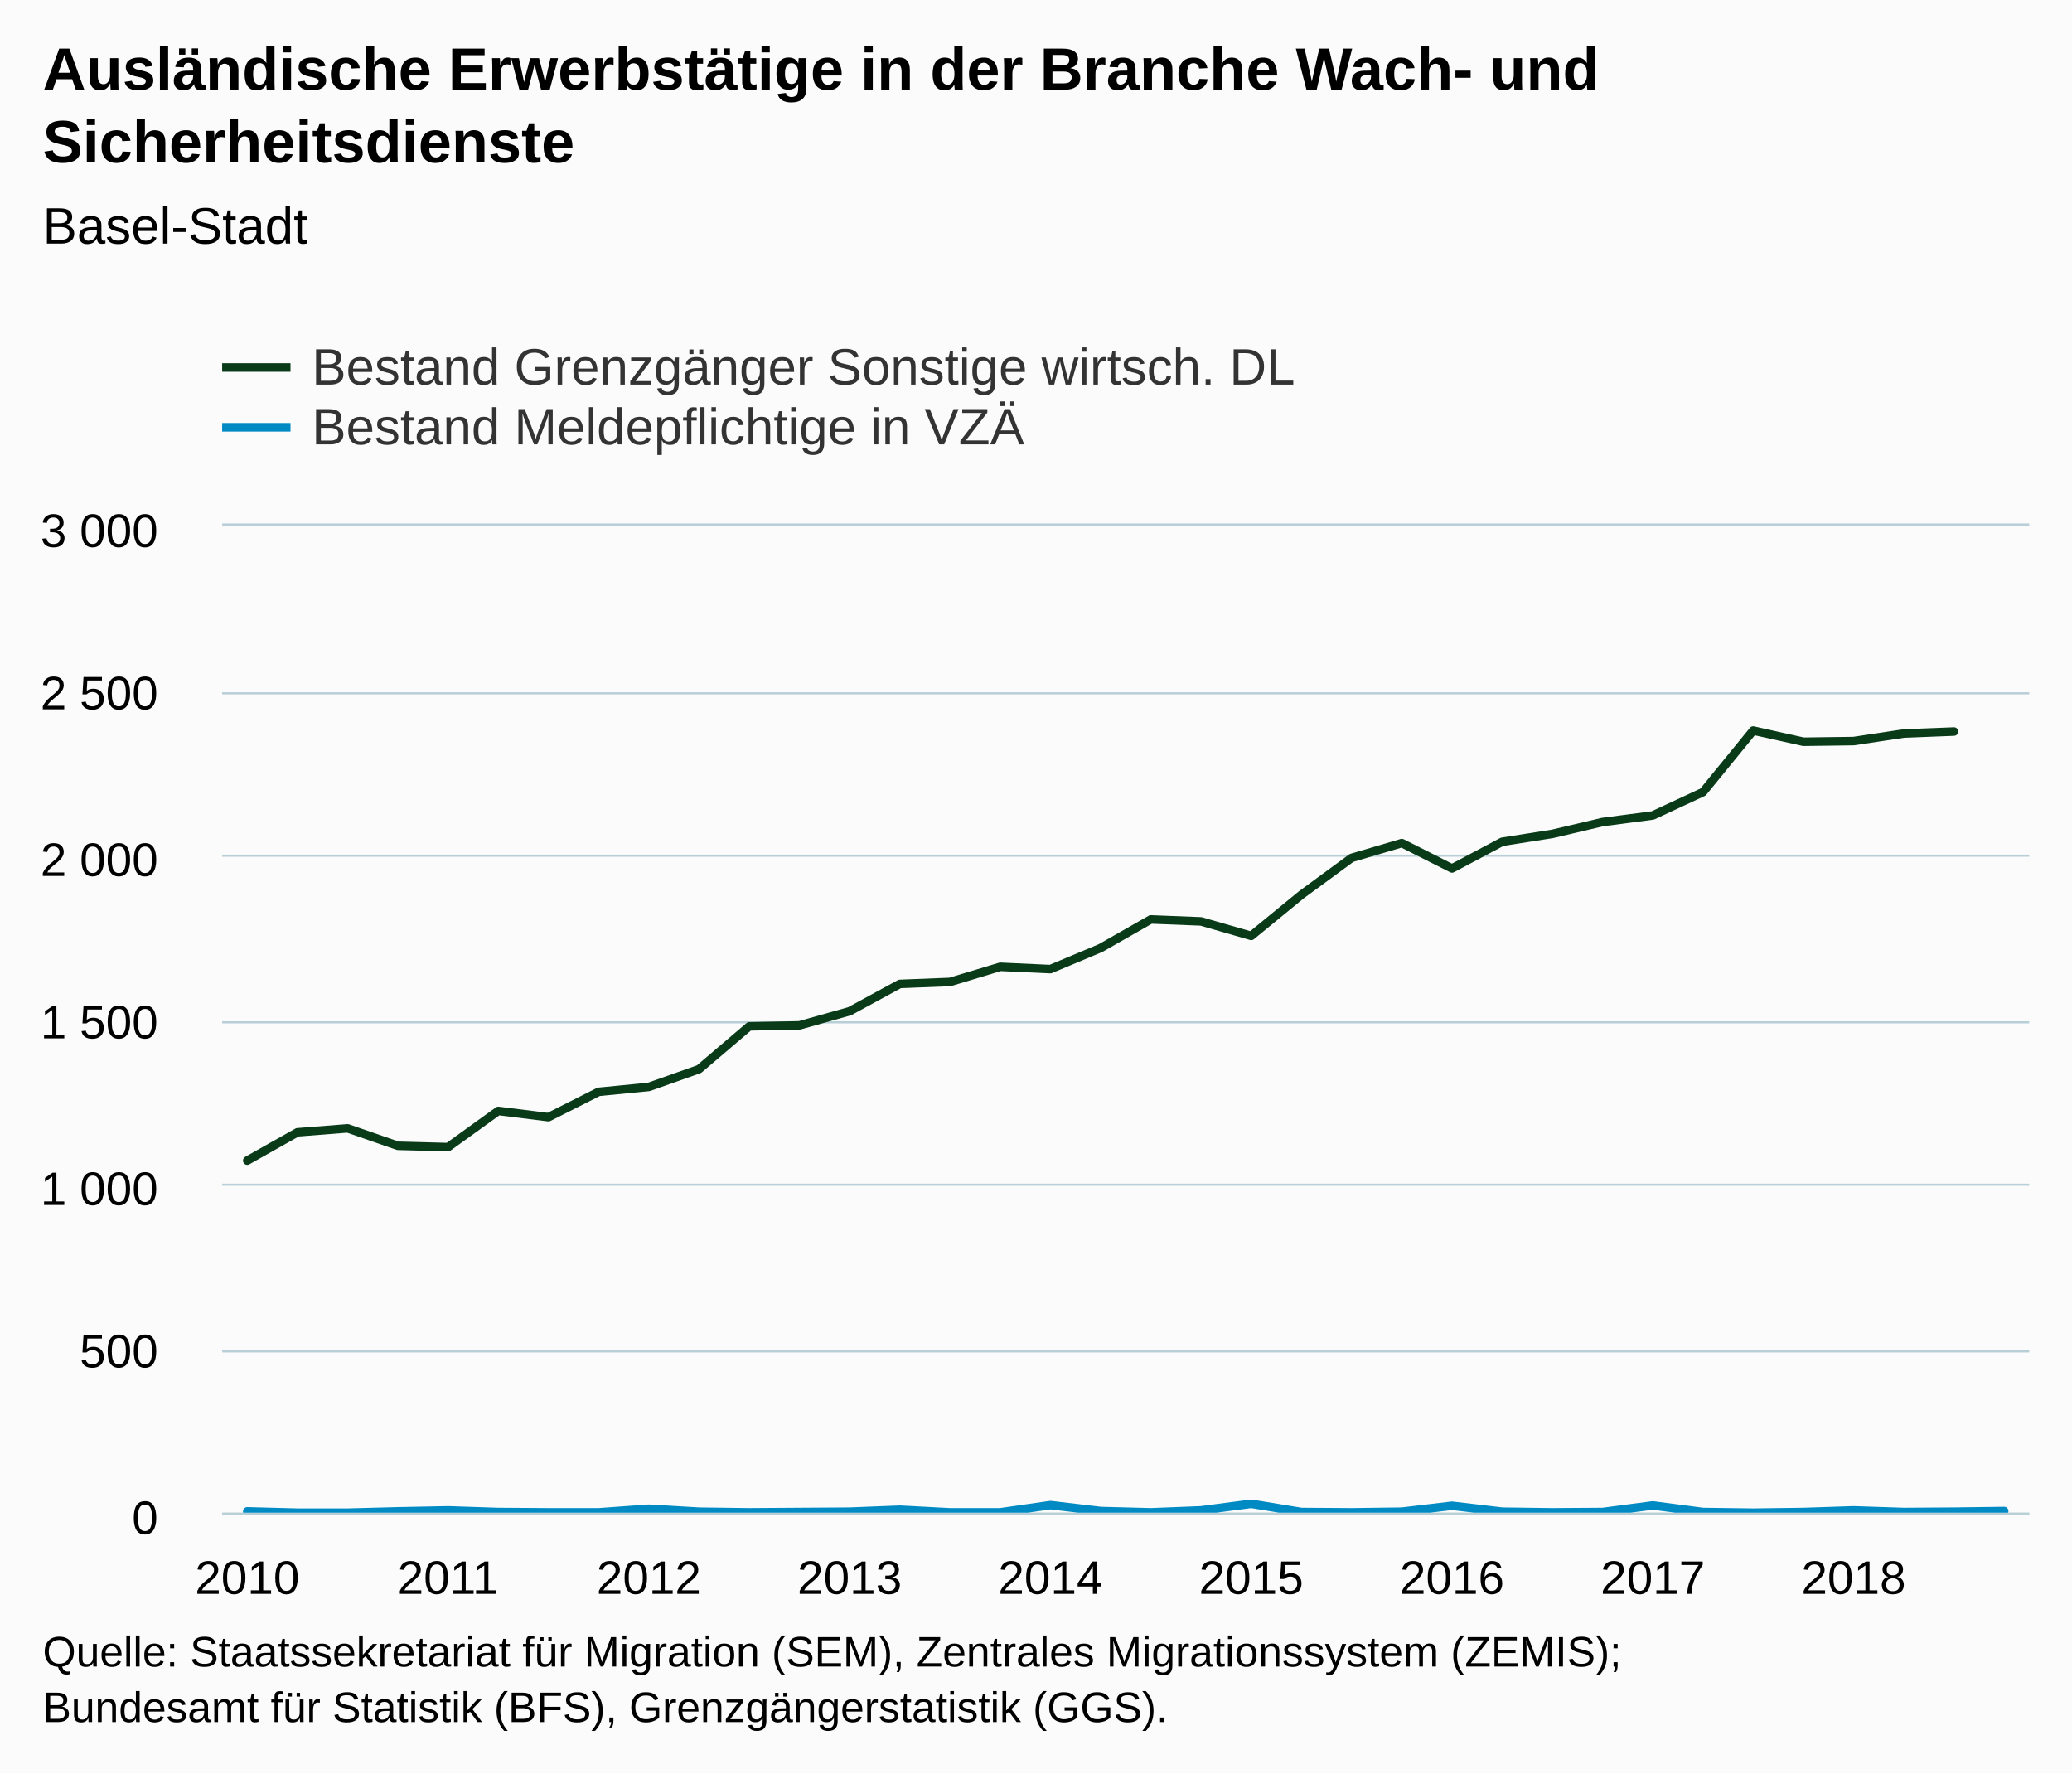
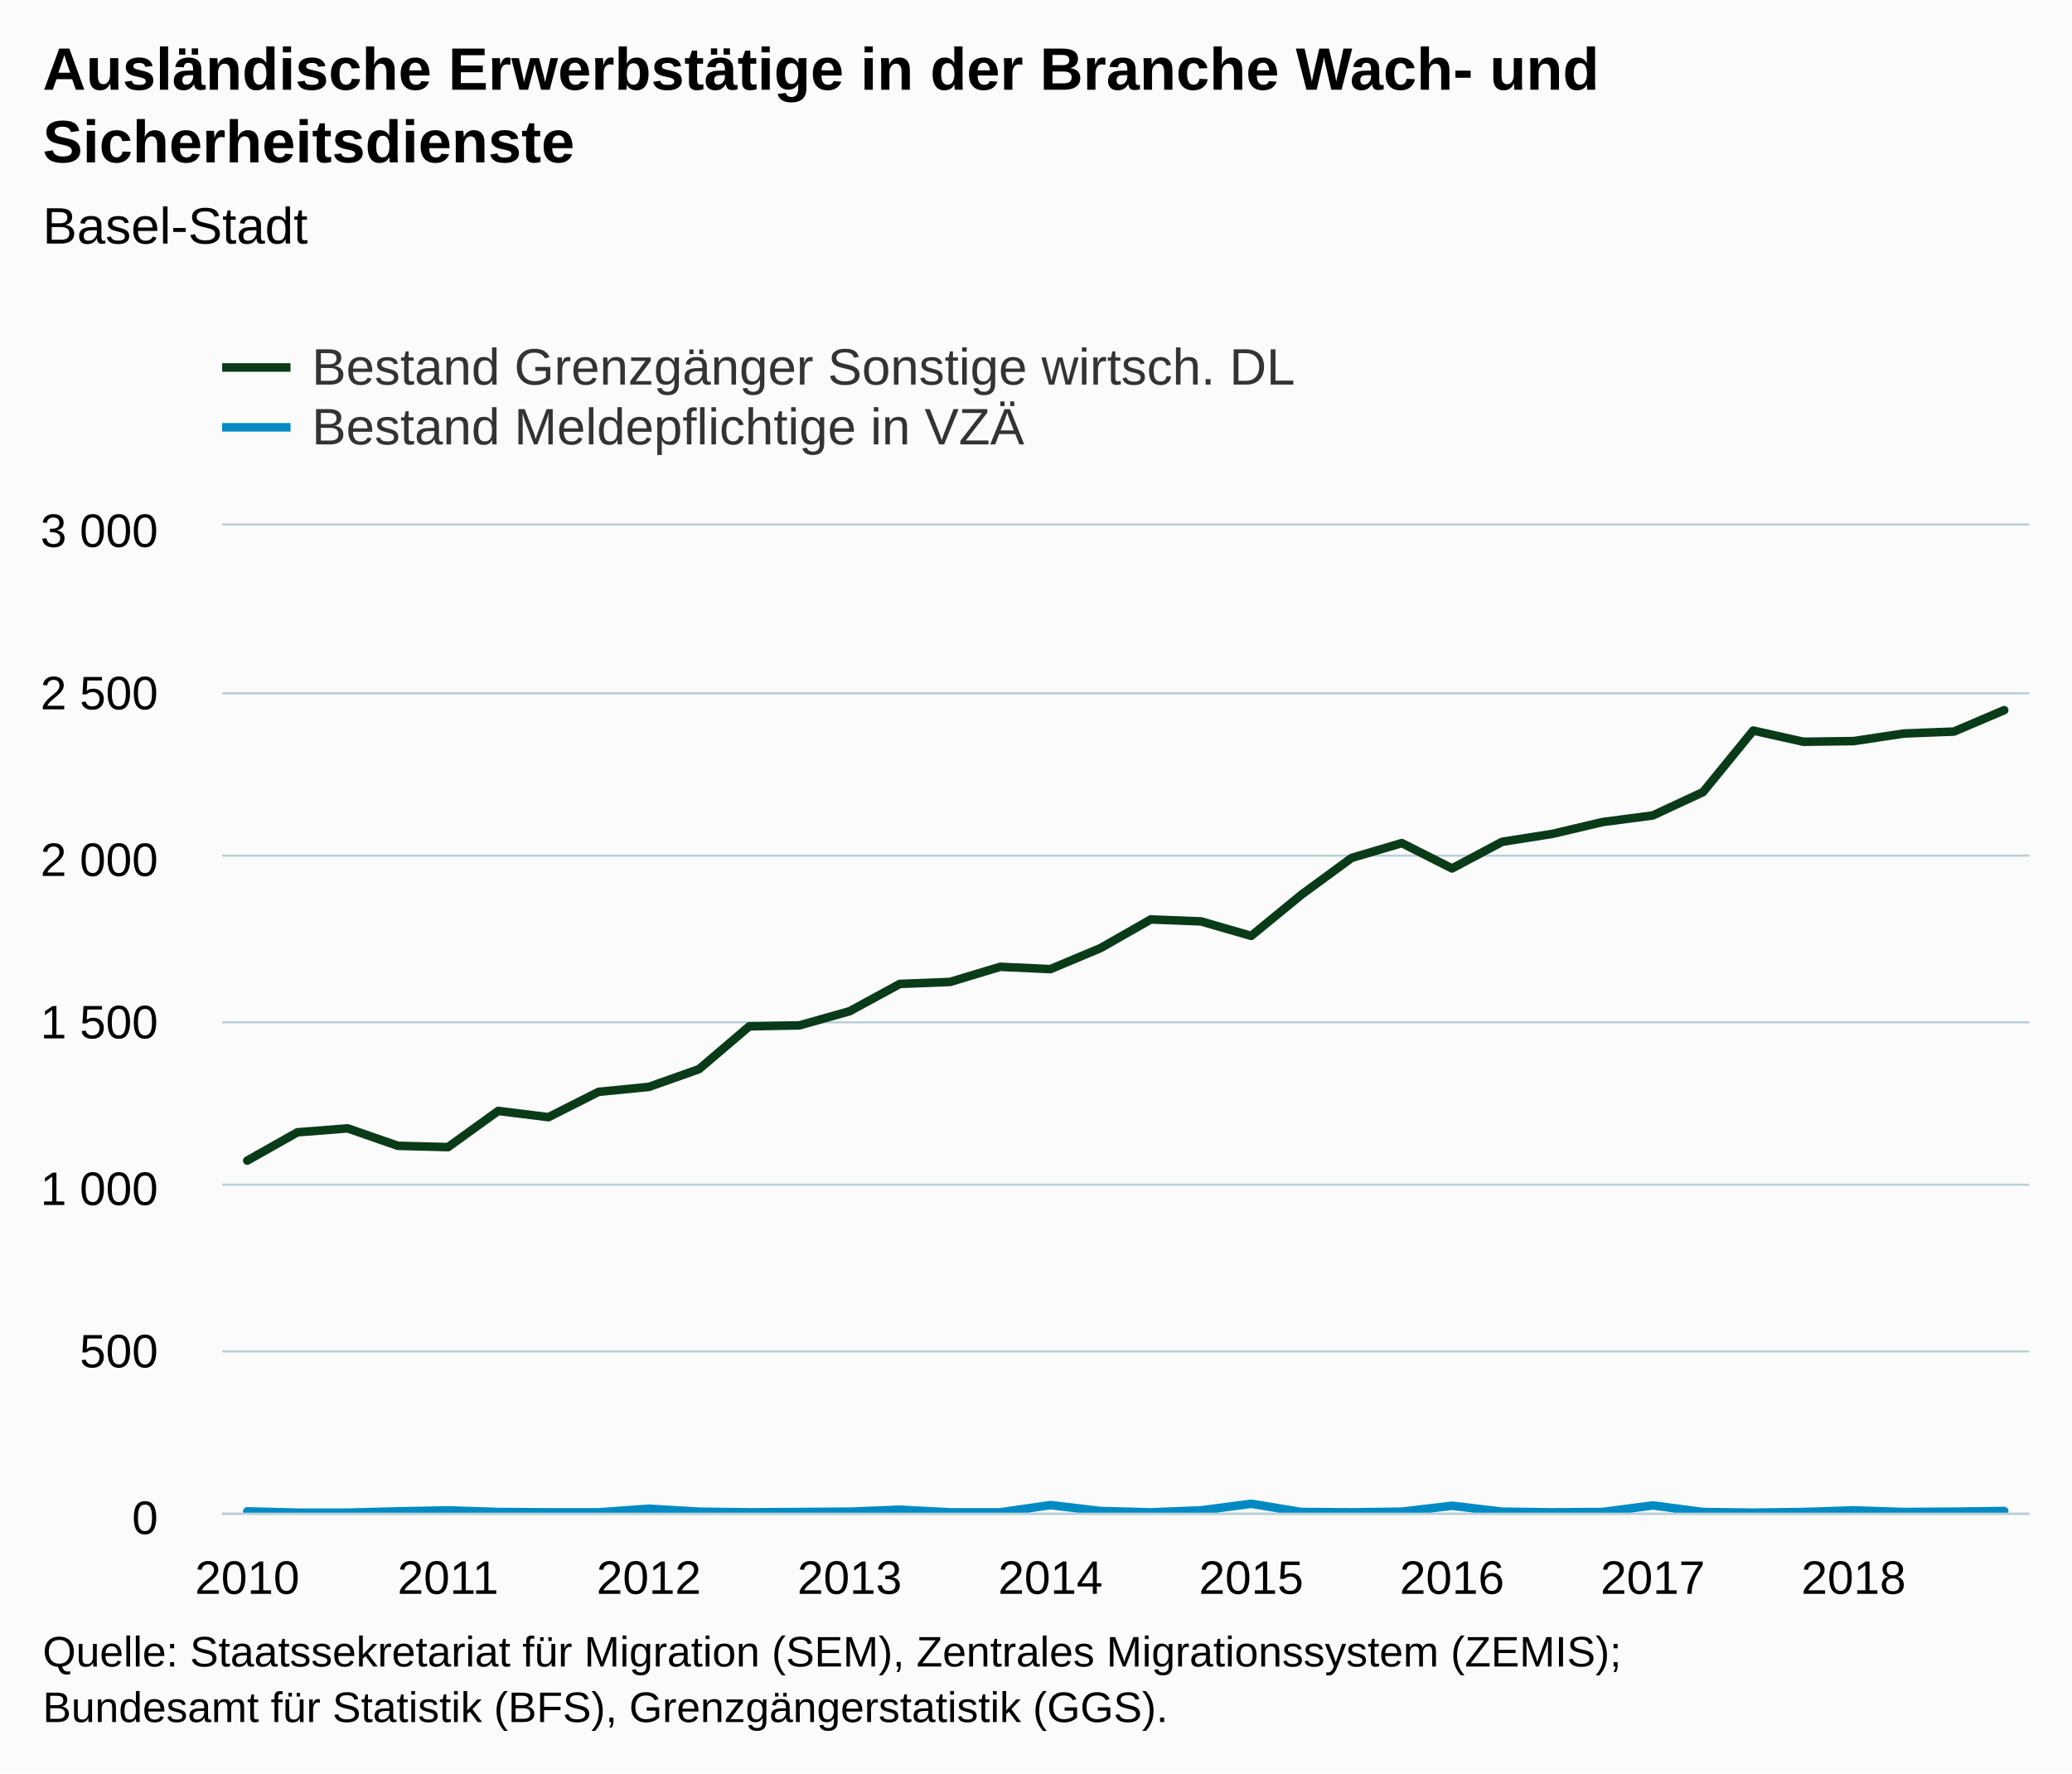
<svg xmlns="http://www.w3.org/2000/svg" version="1.1" class="highcharts-root" style="font-family:Arial;font-size:12px;" viewBox="0 0 485 415">
  <defs>
-     <clipPath id="highcharts-m2kcufb-7">
+     <clipPath id="highcharts-kug09ab-7">
      <rect x="0" y="0" width="423" height="231" fill="none" />
    </clipPath>
-     <clipPath id="highcharts-m2kcufb-8">
+     <clipPath id="highcharts-kug09ab-8">
      <rect x="0" y="0" width="423" height="231" fill="none" />
    </clipPath>
  </defs>
  <rect fill="#fbfbfb" class="highcharts-background" x="0" y="0" width="485" height="415" rx="0" ry="0" />
  <rect fill="none" class="highcharts-plot-background" x="52" y="123" width="423" height="231" />
  <g class="highcharts-pane-group" data-z-index="0" />
  <g class="highcharts-grid highcharts-xaxis-grid " data-z-index="1">
    <path fill="none" data-z-index="1" class="highcharts-grid-line" d="M 57.5 123 L 57.5 354" opacity="1" />
    <path fill="none" data-z-index="1" class="highcharts-grid-line" d="M 104.5 123 L 104.5 354" opacity="1" />
    <path fill="none" data-z-index="1" class="highcharts-grid-line" d="M 151.5 123 L 151.5 354" opacity="1" />
    <path fill="none" data-z-index="1" class="highcharts-grid-line" d="M 198.5 123 L 198.5 354" opacity="1" />
    <path fill="none" data-z-index="1" class="highcharts-grid-line" d="M 245.5 123 L 245.5 354" opacity="1" />
    <path fill="none" data-z-index="1" class="highcharts-grid-line" d="M 292.5 123 L 292.5 354" opacity="1" />
    <path fill="none" data-z-index="1" class="highcharts-grid-line" d="M 339.5 123 L 339.5 354" opacity="1" />
    <path fill="none" data-z-index="1" class="highcharts-grid-line" d="M 386.5 123 L 386.5 354" opacity="1" />
    <path fill="none" data-z-index="1" class="highcharts-grid-line" d="M 433.5 123 L 433.5 354" opacity="1" />
  </g>
  <g class="highcharts-grid highcharts-yaxis-grid " data-z-index="1">
    <path fill="none" stroke="#B9CFD7" stroke-width="0.5" data-z-index="1" class="highcharts-grid-line" d="M 52 354.25 L 475 354.25" opacity="1" />
    <path fill="none" stroke="#B9CFD7" stroke-width="0.5" data-z-index="1" class="highcharts-grid-line" d="M 52 316.25 L 475 316.25" opacity="1" />
    <path fill="none" stroke="#B9CFD7" stroke-width="0.5" data-z-index="1" class="highcharts-grid-line" d="M 52 277.25 L 475 277.25" opacity="1" />
    <path fill="none" stroke="#B9CFD7" stroke-width="0.5" data-z-index="1" class="highcharts-grid-line" d="M 52 239.25 L 475 239.25" opacity="1" />
    <path fill="none" stroke="#B9CFD7" stroke-width="0.5" data-z-index="1" class="highcharts-grid-line" d="M 52 200.25 L 475 200.25" opacity="1" />
    <path fill="none" stroke="#B9CFD7" stroke-width="0.5" data-z-index="1" class="highcharts-grid-line" d="M 52 162.25 L 475 162.25" opacity="1" />
    <path fill="none" stroke="#B9CFD7" stroke-width="0.5" data-z-index="1" class="highcharts-grid-line" d="M 52 122.75 L 475 122.75" opacity="1" />
  </g>
  <g class="highcharts-grid highcharts-yaxis-grid " data-z-index="1" />
  <rect fill="none" class="highcharts-plot-border" data-z-index="1" x="52" y="123" width="423" height="231" />
  <g class="highcharts-axis highcharts-xaxis " data-z-index="2">
    <path fill="none" class="highcharts-axis-line" stroke="#B9CFD7" stroke-width="0.5" data-z-index="7" d="M 52 354.25 L 475 354.25" />
  </g>
  <g class="highcharts-axis highcharts-yaxis " data-z-index="2">
    <path fill="none" class="highcharts-axis-line" data-z-index="7" d="M 52 123 L 52 354" />
  </g>
  <g class="highcharts-axis highcharts-yaxis " data-z-index="2">
    <path fill="none" class="highcharts-axis-line" data-z-index="7" d="M 475 123 L 475 354" />
  </g>
  <g class="highcharts-series-group" data-z-index="3">
-     <g data-z-index="0.1" class="highcharts-series highcharts-series-0 highcharts-line-series " transform="translate(52,123) scale(1 1)" clip-path="url(#highcharts-m2kcufb-8)">
-       <path fill="none" d="M 5.875 148.61 L 17.625 141.988 L 29.375 141.064 L 41.125 145.145 L 52.875 145.453 L 64.625 136.983 L 76.375 138.446 L 88.125 132.517 L 99.875 131.362 L 111.625 127.204 L 123.375 117.194 L 135.125 116.963 L 146.875 113.652 L 158.625 107.261 L 170.375 106.799 L 182.125 103.257 L 193.875 103.796 L 205.625 98.868 L 217.375 92.169 L 229.125 92.631 L 240.875 96.019 L 252.625 86.394 L 264.375 77.77 L 276.125 74.305 L 287.875 80.234 L 299.625 73.997 L 311.375 72.149 L 323.125 69.377 L 334.875 67.837 L 346.625 62.37 L 358.375 47.971 L 370.125 50.589 L 381.875 50.435 L 393.625 48.664 L 405.375 48.202" class="highcharts-graph" data-z-index="1" stroke="#0A3B19" stroke-width="2" stroke-linejoin="round" stroke-linecap="round" />
+     <g data-z-index="0.1" class="highcharts-series highcharts-series-0 highcharts-line-series " transform="translate(52,123) scale(1 1)" clip-path="url(#highcharts-kug09ab-8)">
+       <path fill="none" d="M 5.875 148.61 L 17.625 141.988 L 29.375 141.064 L 41.125 145.145 L 52.875 145.453 L 64.625 136.983 L 76.375 138.446 L 88.125 132.517 L 99.875 131.362 L 111.625 127.204 L 123.375 117.194 L 135.125 116.963 L 146.875 113.652 L 158.625 107.261 L 170.375 106.799 L 182.125 103.257 L 193.875 103.796 L 205.625 98.868 L 217.375 92.169 L 229.125 92.631 L 240.875 96.019 L 252.625 86.394 L 264.375 77.77 L 276.125 74.305 L 287.875 80.234 L 299.625 73.997 L 311.375 72.149 L 323.125 69.377 L 334.875 67.837 L 346.625 62.37 L 358.375 47.971 L 370.125 50.589 L 381.875 50.435 L 393.625 48.664 L 405.375 48.202 L 417.125 43.197" class="highcharts-graph" data-z-index="1" stroke="#0A3B19" stroke-width="2" stroke-linejoin="round" stroke-linecap="round" />
    </g>
    <g data-z-index="0.1" class="highcharts-markers highcharts-series-0 highcharts-line-series " transform="translate(52,123) scale(1 1)" clip-path="none" />
-     <g data-z-index="0.1" class="highcharts-series highcharts-series-1 highcharts-line-series " transform="translate(52,123) scale(1 1)" clip-path="url(#highcharts-m2kcufb-8)">
+     <g data-z-index="0.1" class="highcharts-series highcharts-series-1 highcharts-line-series " transform="translate(52,123) scale(1 1)" clip-path="url(#highcharts-kug09ab-8)">
      <path fill="none" d="M 5.875 230.692 L 17.625 231 L 29.375 231 L 41.125 230.692 L 52.875 230.461 L 64.625 230.846 L 76.375 230.923 L 88.125 230.923 L 99.875 230.076 L 111.625 230.769 L 123.375 230.923 L 135.125 230.846 L 146.875 230.769 L 158.625 230.307 L 170.375 230.923 L 182.125 230.923 L 193.875 229.229 L 205.625 230.615 L 217.375 230.923 L 229.125 230.461 L 240.875 228.921 L 252.625 230.846 L 264.375 230.923 L 276.125 230.769 L 287.875 229.383 L 299.625 230.769 L 311.375 230.923 L 323.125 230.846 L 334.875 229.306 L 346.625 230.846 L 358.375 231 L 370.125 230.846 L 381.875 230.461 L 393.625 230.846 L 405.375 230.769 L 417.125 230.615" class="highcharts-graph" data-z-index="1" stroke="#008AC3" stroke-width="2" stroke-linejoin="round" stroke-linecap="round" />
    </g>
    <g data-z-index="0.1" class="highcharts-markers highcharts-series-1 highcharts-line-series " transform="translate(52,123) scale(1 1)" clip-path="none" />
  </g>
  <text x="10" text-anchor="start" class="highcharts-title" data-z-index="4" style="color:#000000;font-size:14px;font-weight:bold;fill:#000000;" y="21">
    <tspan>Ausländische Erwerbstätige in der Branche Wach- und</tspan>
    <tspan dy="17" x="10">Sicherheitsdienste</tspan>
  </text>
  <text x="10" text-anchor="start" class="highcharts-subtitle" data-z-index="4" style="color:#000000;font-size:12px;font-weight:normal;font-family:Arial;fill:#000000;" y="57">
    <tspan>Basel-Stadt</tspan>
  </text>
  <g class="highcharts-legend" data-z-index="7" transform="translate(44,72)">
    <rect fill="none" class="highcharts-legend-box" rx="0" ry="0" x="0" y="0" width="266" height="39" visibility="visible" />
    <g data-z-index="1">
      <g>
        <g class="highcharts-legend-item highcharts-line-series highcharts-color-undefined highcharts-series-0" data-z-index="1" transform="translate(8,3)">
          <path fill="none" d="M 0 11 L 16 11" class="highcharts-graph" stroke="#0A3B19" stroke-width="2" />
          <text x="21" style="color:#333333;font-size:12px;font-weight:normal;cursor:pointer;fill:#333333;" text-anchor="start" data-z-index="2" y="15">
            <tspan>Bestand Grenzgänger Sonstige wirtsch. DL</tspan>
          </text>
        </g>
        <g class="highcharts-legend-item highcharts-line-series highcharts-color-undefined highcharts-series-1" data-z-index="1" transform="translate(8,17)">
          <path fill="none" d="M 0 11 L 16 11" class="highcharts-graph" stroke="#008AC3" stroke-width="2" />
          <text x="21" y="15" style="color:#333333;font-size:12px;font-weight:normal;cursor:pointer;fill:#333333;" text-anchor="start" data-z-index="2">
            <tspan>Bestand Meldepflichtige in VZÄ</tspan>
          </text>
        </g>
      </g>
    </g>
  </g>
  <g class="highcharts-axis-labels highcharts-xaxis-labels " data-z-index="7">
    <text x="57.875" style="color:#000000;cursor:default;font-size:11px;fill:#000000;" text-anchor="middle" transform="translate(0,0)" y="373" opacity="1">2010</text>
    <text x="104.875" style="color:#000000;cursor:default;font-size:11px;fill:#000000;" text-anchor="middle" transform="translate(0,0)" y="373" opacity="1">2011</text>
    <text x="151.875" style="color:#000000;cursor:default;font-size:11px;fill:#000000;" text-anchor="middle" transform="translate(0,0)" y="373" opacity="1">2012</text>
    <text x="198.875" style="color:#000000;cursor:default;font-size:11px;fill:#000000;" text-anchor="middle" transform="translate(0,0)" y="373" opacity="1">2013</text>
    <text x="245.875" style="color:#000000;cursor:default;font-size:11px;fill:#000000;" text-anchor="middle" transform="translate(0,0)" y="373" opacity="1">2014</text>
    <text x="292.875" style="color:#000000;cursor:default;font-size:11px;fill:#000000;" text-anchor="middle" transform="translate(0,0)" y="373" opacity="1">2015</text>
    <text x="339.875" style="color:#000000;cursor:default;font-size:11px;fill:#000000;" text-anchor="middle" transform="translate(0,0)" y="373" opacity="1">2016</text>
    <text x="386.875" style="color:#000000;cursor:default;font-size:11px;fill:#000000;" text-anchor="middle" transform="translate(0,0)" y="373" opacity="1">2017</text>
    <text x="433.875" style="color:#000000;cursor:default;font-size:11px;fill:#000000;" text-anchor="middle" transform="translate(0,0)" y="373" opacity="1">2018</text>
  </g>
  <g class="highcharts-axis-labels highcharts-yaxis-labels " data-z-index="7">
    <text x="37" style="color:#000000;cursor:default;font-size:11px;fill:#000000;" text-anchor="end" transform="translate(0,0)" y="359" opacity="1">0</text>
    <text x="37" style="color:#000000;cursor:default;font-size:11px;fill:#000000;" text-anchor="end" transform="translate(0,0)" y="320" opacity="1">500</text>
    <text x="37" style="color:#000000;cursor:default;font-size:11px;fill:#000000;" text-anchor="end" transform="translate(0,0)" y="282" opacity="1">
      <tspan>1 000</tspan>
    </text>
    <text x="37" style="color:#000000;cursor:default;font-size:11px;fill:#000000;" text-anchor="end" transform="translate(0,0)" y="243" opacity="1">
      <tspan>1 500</tspan>
    </text>
    <text x="37" style="color:#000000;cursor:default;font-size:11px;fill:#000000;" text-anchor="end" transform="translate(0,0)" y="205" opacity="1">
      <tspan>2 000</tspan>
    </text>
    <text x="37" style="color:#000000;cursor:default;font-size:11px;fill:#000000;" text-anchor="end" transform="translate(0,0)" y="166" opacity="1">
      <tspan>2 500</tspan>
    </text>
    <text x="37" style="color:#000000;cursor:default;font-size:11px;fill:#000000;" text-anchor="end" transform="translate(0,0)" y="128" opacity="1">
      <tspan>3 000</tspan>
    </text>
  </g>
  <g class="highcharts-axis-labels highcharts-yaxis-labels " data-z-index="7" />
  <text x="10" class="highcharts-credits" text-anchor="start" data-z-index="8" style="cursor:default;color:#000000;font-size:10px;fill:#000000;" y="390">
    <tspan>Quelle: Staatssekretariat für Migration (SEM), Zentrales Migrationssystem (ZEMIS);</tspan>
    <tspan x="10" dy="13">Bundesamt für Statistik (BFS), Grenzgängerstatistik (GGS).</tspan>
  </text>
</svg>
